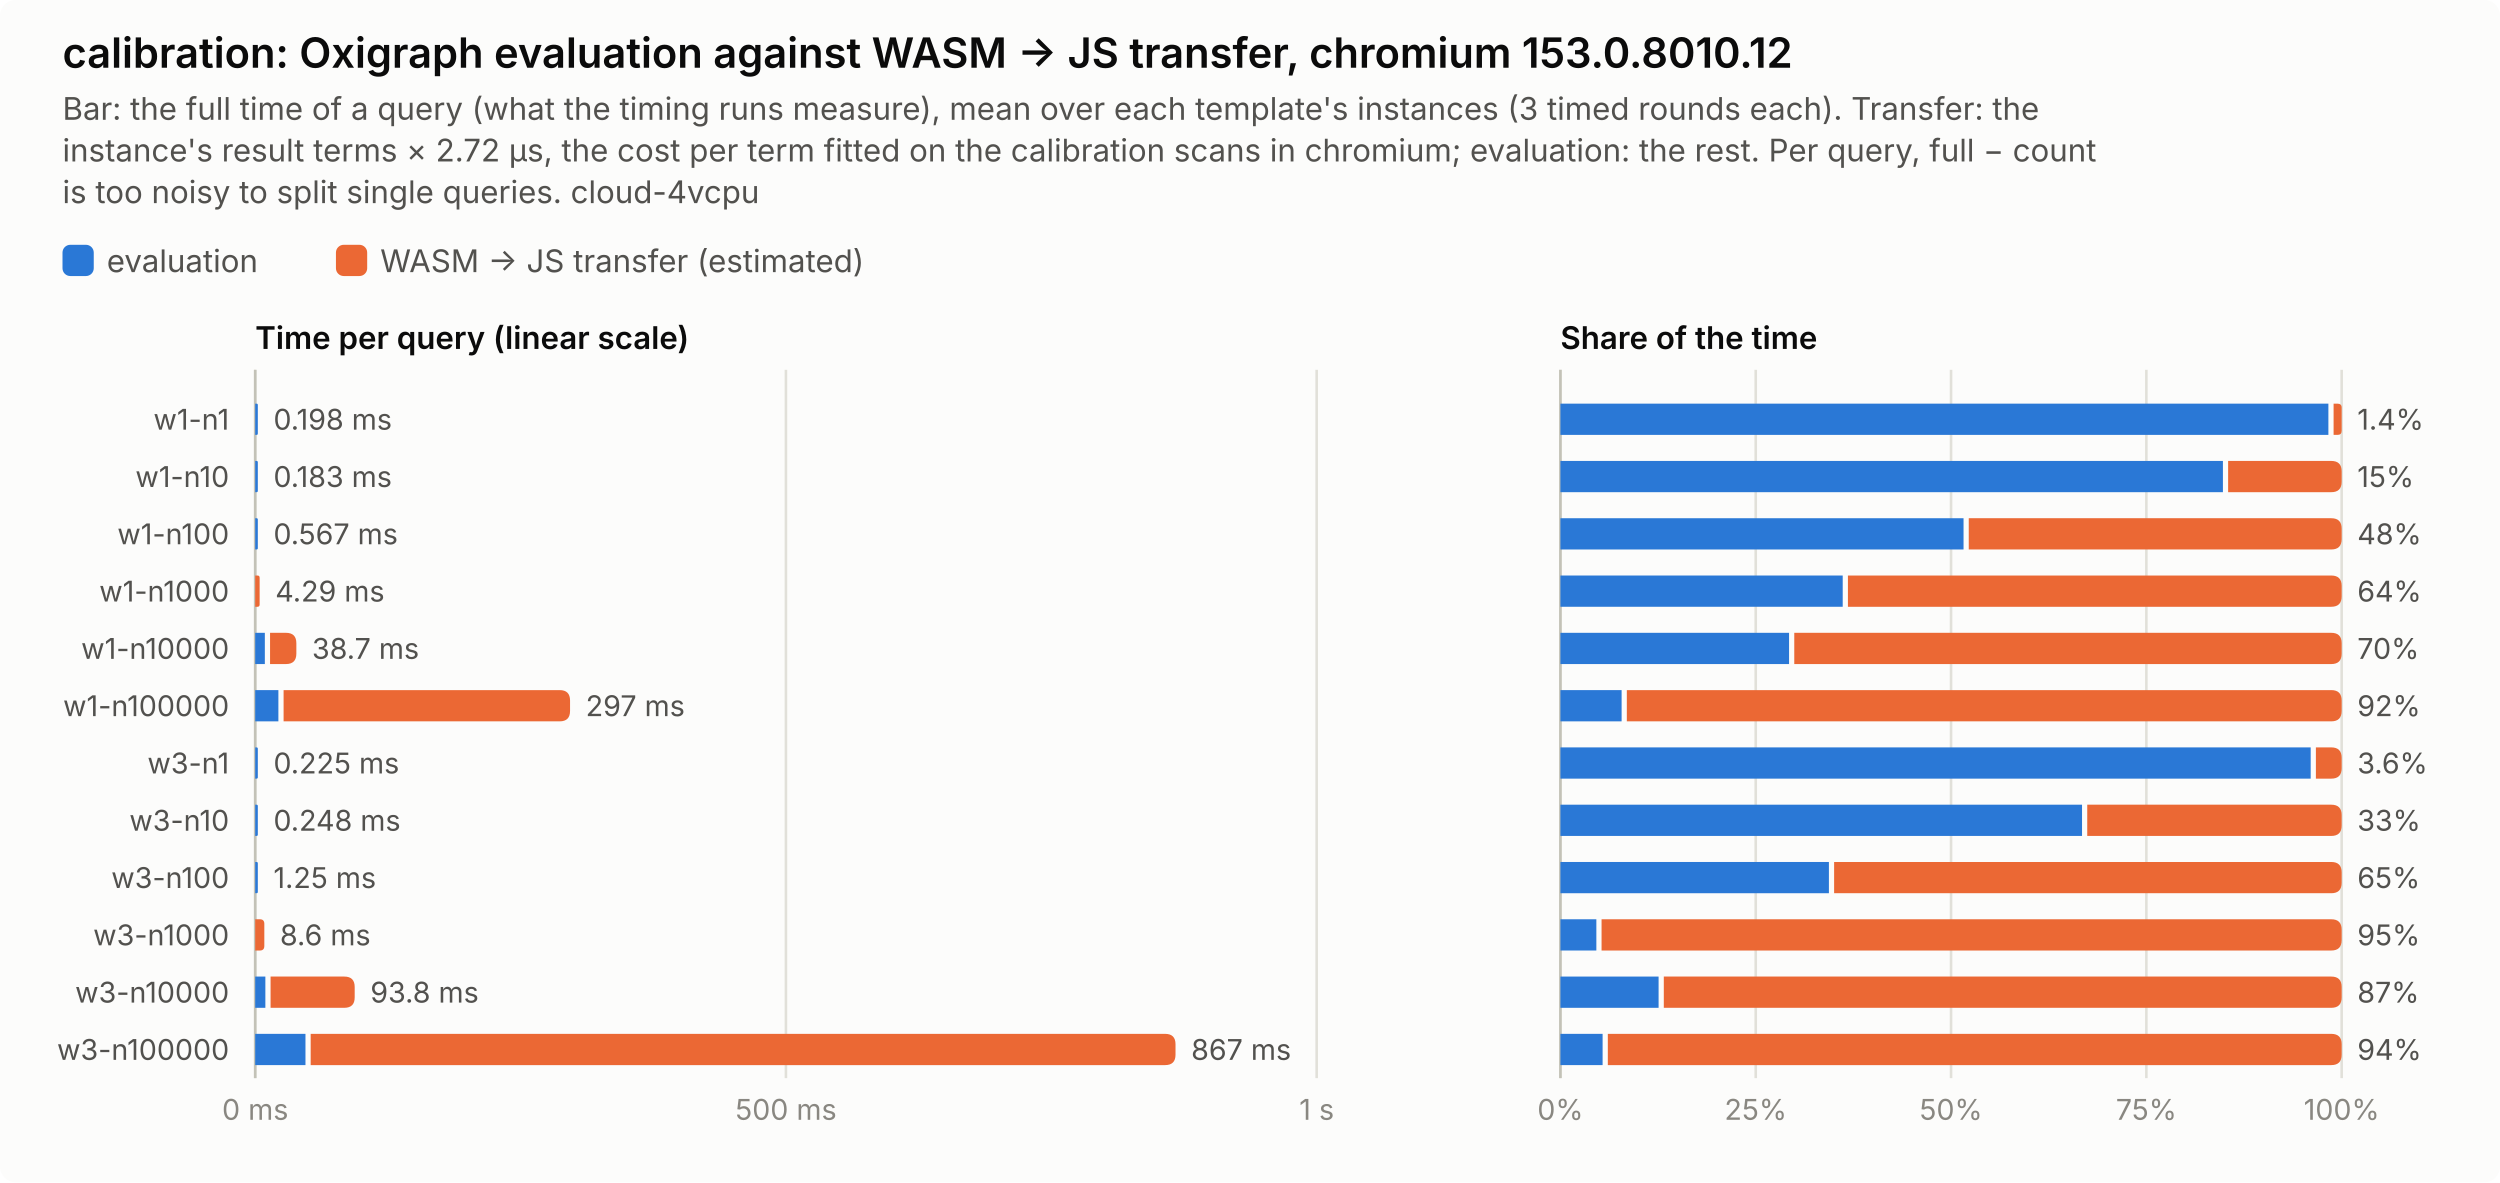
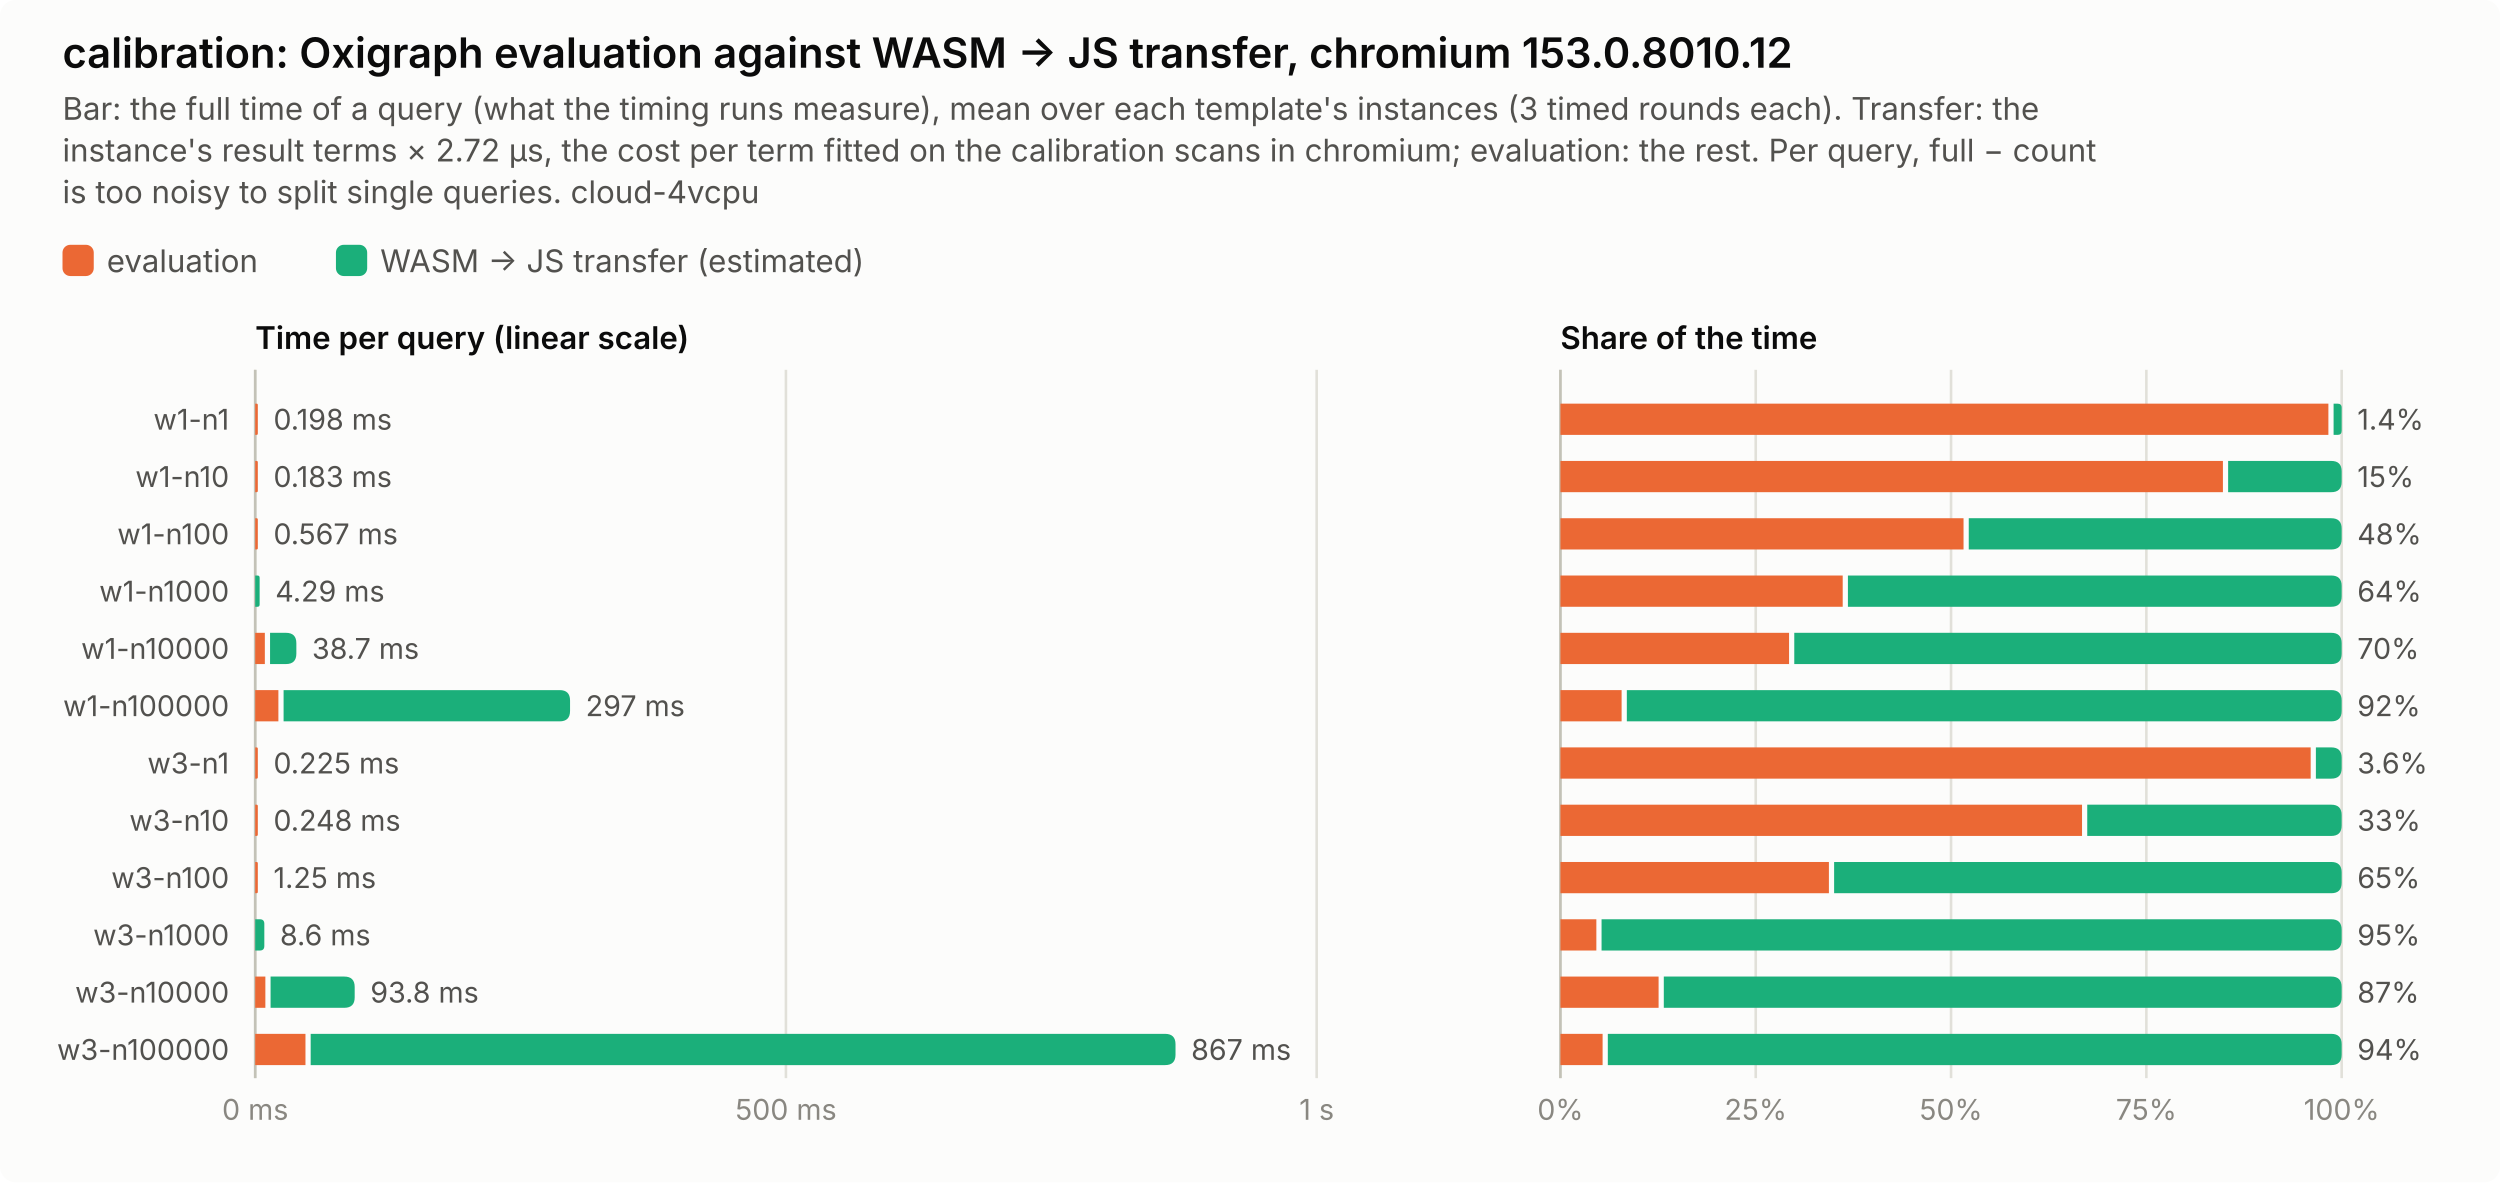
<svg xmlns="http://www.w3.org/2000/svg" width="960" height="454" viewBox="0 0 960 454" role="img" aria-label="calibration: Oxigraph evaluation against WASM → JS transfer, chromium 153.0.8010.12">
  <style>
  .surface { fill: #fcfcfb; } .ink { fill: #0b0b0b; } .ink2 { fill: #52514e; } .muted { fill: #898781; }
  .grid { stroke: #e1e0d9; } .axis { stroke: #c3c2b7; } .whisker { stroke: #52514e; } .ring { stroke: #fcfcfb; }
-   .s0 { fill: #2a78d6; } .so0 { stroke: #2a78d6; } .s1 { fill: #eb6834; } .so1 { stroke: #eb6834; }
+   .s0 { fill: #eb6834; } .so0 { stroke: #eb6834; } .s1 { fill: #1baf7a; } .so1 { stroke: #1baf7a; }
  text { font-family: system-ui, -apple-system, "Segoe UI", sans-serif; font-variant-numeric: tabular-nums; }
  @media (prefers-color-scheme: dark) {
    .surface { fill: #1a1a19; } .ink { fill: #f0efec; } .ink2 { fill: #c3c2b7; }
    .grid { stroke: #2c2c2a; } .axis { stroke: #383835; } .whisker { stroke: #c3c2b7; } .ring { stroke: #1a1a19; }
-     .s0 { fill: #3987e5; } .so0 { stroke: #3987e5; } .s1 { fill: #d95926; } .so1 { stroke: #d95926; }
-   }</style>
+     .s0 { fill: #d95926; } .so0 { stroke: #d95926; } .s1 { fill: #199e70; } .so1 { stroke: #199e70; }
+   }
+   .halo { paint-order: stroke; stroke: #fcfcfb; stroke-width: 4px; stroke-linejoin: round; }
+   @media (prefers-color-scheme: dark) { .halo { stroke: #1a1a19; } }</style>
  <rect class="surface" width="960" height="454" rx="6" />
  <text class="ink" x="24" y="26" font-size="16" font-weight="600">calibration: Oxigraph evaluation against WASM → JS transfer, chromium 153.0.8010.12</text>
  <text class="ink2" x="24" y="46" font-size="12">Bar: the full time of a query (what the timing runs measure), mean over each template's instances (3 timed rounds each). Transfer: the</text>
  <text class="ink2" x="24" y="62" font-size="12">instance's result terms × 2.72 µs, the cost per term fitted on the calibration scans in chromium; evaluation: the rest. Per query, full − count</text>
  <text class="ink2" x="24" y="78" font-size="12">is too noisy to split single queries. cloud-4vcpu</text>
  <rect class="s0" x="24" y="94" width="12" height="12" rx="3" />
  <text class="ink2" x="41" y="104.5" font-size="12">evaluation</text>
  <rect class="s1" x="129" y="94" width="12" height="12" rx="3" />
  <text class="ink2" x="146" y="104.5" font-size="12">WASM → JS transfer (estimated)</text>
  <text class="ink" x="98" y="134" font-size="12" font-weight="600">Time per query (linear scale)</text>
  <line class="grid" x1="98.0" x2="98.0" y1="142" y2="414" stroke-width="1" />
  <text class="muted" x="98.0" y="430" font-size="11" text-anchor="middle">0 ms</text>
  <line class="grid" x1="301.8" x2="301.8" y1="142" y2="414" stroke-width="1" />
  <text class="muted" x="301.8" y="430" font-size="11" text-anchor="middle">500 ms</text>
  <line class="grid" x1="505.6" x2="505.6" y1="142" y2="414" stroke-width="1" />
  <text class="muted" x="505.6" y="430" font-size="11" text-anchor="middle">1 s</text>
  <line class="axis" x1="98" x2="98" y1="142" y2="414" stroke-width="1" />
  <text class="ink" x="599.2" y="134" font-size="12" font-weight="600">Share of the time</text>
  <line class="grid" x1="599.2" x2="599.2" y1="142" y2="414" stroke-width="1" />
  <text class="muted" x="599.2" y="430" font-size="11" text-anchor="middle">0%</text>
  <line class="grid" x1="674.2" x2="674.2" y1="142" y2="414" stroke-width="1" />
  <text class="muted" x="674.2" y="430" font-size="11" text-anchor="middle">25%</text>
  <line class="grid" x1="749.2" x2="749.2" y1="142" y2="414" stroke-width="1" />
  <text class="muted" x="749.2" y="430" font-size="11" text-anchor="middle">50%</text>
  <line class="grid" x1="824.2" x2="824.2" y1="142" y2="414" stroke-width="1" />
  <text class="muted" x="824.2" y="430" font-size="11" text-anchor="middle">75%</text>
  <line class="grid" x1="899.2" x2="899.2" y1="142" y2="414" stroke-width="1" />
  <text class="muted" x="899.2" y="430" font-size="11" text-anchor="middle">100%</text>
  <line class="axis" x1="599.2" x2="599.2" y1="142" y2="414" stroke-width="1" />
  <g>
    <rect x="24" y="150" width="912" height="22" fill="transparent" />
    <text class="ink2" x="88" y="165" font-size="11" text-anchor="end">w1-n1</text>
    <path class="s0" d="M98.0 155 H98.5 Q99.0 155 99.0 155.5 V166.5 Q99.0 167 98.5 167 H98.0 Z" />
-     <text class="ink2" x="105.0" y="165" font-size="11">0.198 ms</text>
+     <text class="ink2 halo" x="105.0" y="165" font-size="11">0.198 ms</text>
    <rect class="s0" x="599.2" y="155" width="294.9" height="12" />
    <path class="s1" d="M896.1 155 H897.6 Q899.2 155 899.2 156.56 V165.44 Q899.2 167 897.6 167 H896.1 Z" />
    <text class="ink2" x="905.2" y="165" font-size="11">1.4%</text>
  </g>
  <g>
    <rect x="24" y="172" width="912" height="22" fill="transparent" />
    <text class="ink2" x="88" y="187" font-size="11" text-anchor="end">w1-n10</text>
    <path class="s0" d="M98.0 177 H98.5 Q99.0 177 99.0 177.5 V188.5 Q99.0 189 98.5 189 H98.0 Z" />
-     <text class="ink2" x="105.0" y="187" font-size="11">0.183 ms</text>
+     <text class="ink2 halo" x="105.0" y="187" font-size="11">0.183 ms</text>
    <rect class="s0" x="599.2" y="177" width="254.4" height="12" />
    <path class="s1" d="M855.6 177 H895.2 Q899.2 177 899.2 181 V185 Q899.2 189 895.2 189 H855.6 Z" />
    <text class="ink2" x="905.2" y="187" font-size="11">15%</text>
  </g>
  <g>
    <rect x="24" y="194" width="912" height="22" fill="transparent" />
    <text class="ink2" x="88" y="209" font-size="11" text-anchor="end">w1-n100</text>
    <path class="s0" d="M98.0 199 H98.5 Q99.0 199 99.0 199.5 V210.5 Q99.0 211 98.5 211 H98.0 Z" />
-     <text class="ink2" x="105.0" y="209" font-size="11">0.567 ms</text>
+     <text class="ink2 halo" x="105.0" y="209" font-size="11">0.567 ms</text>
    <rect class="s0" x="599.2" y="199" width="154.8" height="12" />
    <path class="s1" d="M756.0 199 H895.2 Q899.2 199 899.2 203 V207 Q899.2 211 895.2 211 H756.0 Z" />
    <text class="ink2" x="905.2" y="209" font-size="11">48%</text>
  </g>
  <g>
    <rect x="24" y="216" width="912" height="22" fill="transparent" />
    <text class="ink2" x="88" y="231" font-size="11" text-anchor="end">w1-n1000</text>
    <path class="s1" d="M98.0 221 H98.9 Q99.7 221 99.7 221.874 V232.126 Q99.7 233 98.9 233 H98.0 Z" />
-     <text class="ink2" x="105.7" y="231" font-size="11">4.29 ms</text>
+     <text class="ink2 halo" x="105.7" y="231" font-size="11">4.29 ms</text>
    <rect class="s0" x="599.2" y="221" width="108.4" height="12" />
    <path class="s1" d="M709.6 221 H895.2 Q899.2 221 899.2 225 V229 Q899.2 233 895.2 233 H709.6 Z" />
    <text class="ink2" x="905.2" y="231" font-size="11">64%</text>
  </g>
  <g>
    <rect x="24" y="238" width="912" height="22" fill="transparent" />
    <text class="ink2" x="88" y="253" font-size="11" text-anchor="end">w1-n10000</text>
    <rect class="s0" x="98.0" y="243" width="3.7" height="12" />
    <path class="s1" d="M103.7 243 H109.8 Q113.8 243 113.8 247 V251 Q113.8 255 109.8 255 H103.7 Z" />
-     <text class="ink2" x="119.8" y="253" font-size="11">38.7 ms</text>
+     <text class="ink2 halo" x="119.8" y="253" font-size="11">38.7 ms</text>
    <rect class="s0" x="599.2" y="243" width="87.8" height="12" />
    <path class="s1" d="M689.0 243 H895.2 Q899.2 243 899.2 247 V251 Q899.2 255 895.2 255 H689.0 Z" />
    <text class="ink2" x="905.2" y="253" font-size="11">70%</text>
  </g>
  <g>
    <rect x="24" y="260" width="912" height="22" fill="transparent" />
    <text class="ink2" x="88" y="275" font-size="11" text-anchor="end">w1-n100000</text>
    <rect class="s0" x="98.0" y="265" width="8.9" height="12" />
    <path class="s1" d="M108.9 265 H214.9 Q218.9 265 218.9 269 V273 Q218.9 277 214.9 277 H108.9 Z" />
-     <text class="ink2" x="224.9" y="275" font-size="11">297 ms</text>
+     <text class="ink2 halo" x="224.9" y="275" font-size="11">297 ms</text>
    <rect class="s0" x="599.2" y="265" width="23.5" height="12" />
    <path class="s1" d="M624.7 265 H895.2 Q899.2 265 899.2 269 V273 Q899.2 277 895.2 277 H624.7 Z" />
    <text class="ink2" x="905.2" y="275" font-size="11">92%</text>
  </g>
  <g>
    <rect x="24" y="282" width="912" height="22" fill="transparent" />
    <text class="ink2" x="88" y="297" font-size="11" text-anchor="end">w3-n1</text>
    <path class="s0" d="M98.0 287 H98.5 Q99.0 287 99.0 287.5 V298.5 Q99.0 299 98.5 299 H98.0 Z" />
-     <text class="ink2" x="105.0" y="297" font-size="11">0.225 ms</text>
+     <text class="ink2 halo" x="105.0" y="297" font-size="11">0.225 ms</text>
    <rect class="s0" x="599.2" y="287" width="288.1" height="12" />
    <path class="s1" d="M889.3 287 H895.2 Q899.2 287 899.2 291 V295 Q899.2 299 895.2 299 H889.3 Z" />
    <text class="ink2" x="905.2" y="297" font-size="11">3.6%</text>
  </g>
  <g>
    <rect x="24" y="304" width="912" height="22" fill="transparent" />
    <text class="ink2" x="88" y="319" font-size="11" text-anchor="end">w3-n10</text>
    <path class="s0" d="M98.0 309 H98.5 Q99.0 309 99.0 309.5 V320.5 Q99.0 321 98.5 321 H98.0 Z" />
-     <text class="ink2" x="105.0" y="319" font-size="11">0.248 ms</text>
+     <text class="ink2 halo" x="105.0" y="319" font-size="11">0.248 ms</text>
    <rect class="s0" x="599.2" y="309" width="200.3" height="12" />
    <path class="s1" d="M801.5 309 H895.2 Q899.2 309 899.2 313 V317 Q899.2 321 895.2 321 H801.5 Z" />
    <text class="ink2" x="905.2" y="319" font-size="11">33%</text>
  </g>
  <g>
    <rect x="24" y="326" width="912" height="22" fill="transparent" />
    <text class="ink2" x="88" y="341" font-size="11" text-anchor="end">w3-n100</text>
    <path class="s0" d="M98.0 331 H98.5 Q99.0 331 99.0 331.5 V342.5 Q99.0 343 98.5 343 H98.0 Z" />
-     <text class="ink2" x="105.0" y="341" font-size="11">1.25 ms</text>
+     <text class="ink2 halo" x="105.0" y="341" font-size="11">1.25 ms</text>
    <rect class="s0" x="599.2" y="331" width="103.1" height="12" />
    <path class="s1" d="M704.3 331 H895.2 Q899.2 331 899.2 335 V339 Q899.2 343 895.2 343 H704.3 Z" />
    <text class="ink2" x="905.2" y="341" font-size="11">65%</text>
  </g>
  <g>
    <rect x="24" y="348" width="912" height="22" fill="transparent" />
    <text class="ink2" x="88" y="363" font-size="11" text-anchor="end">w3-n1000</text>
    <path class="s1" d="M98.0 353 H99.8 Q101.5 353 101.5 354.752 V363.248 Q101.5 365 99.8 365 H98.0 Z" />
-     <text class="ink2" x="107.5" y="363" font-size="11">8.6 ms</text>
+     <text class="ink2 halo" x="107.5" y="363" font-size="11">8.6 ms</text>
    <rect class="s0" x="599.2" y="353" width="13.8" height="12" />
    <path class="s1" d="M615.0 353 H895.2 Q899.2 353 899.2 357 V361 Q899.2 365 895.2 365 H615.0 Z" />
    <text class="ink2" x="905.2" y="363" font-size="11">95%</text>
  </g>
  <g>
    <rect x="24" y="370" width="912" height="22" fill="transparent" />
    <text class="ink2" x="88" y="385" font-size="11" text-anchor="end">w3-n10000</text>
    <rect class="s0" x="98.0" y="375" width="3.9" height="12" />
    <path class="s1" d="M103.9 375 H132.2 Q136.2 375 136.2 379 V383 Q136.2 387 132.2 387 H103.9 Z" />
-     <text class="ink2" x="142.2" y="385" font-size="11">93.8 ms</text>
+     <text class="ink2 halo" x="142.2" y="385" font-size="11">93.8 ms</text>
    <rect class="s0" x="599.2" y="375" width="37.7" height="12" />
    <path class="s1" d="M638.9 375 H895.2 Q899.2 375 899.2 379 V383 Q899.2 387 895.2 387 H638.9 Z" />
    <text class="ink2" x="905.2" y="385" font-size="11">87%</text>
  </g>
  <g>
    <rect x="24" y="392" width="912" height="22" fill="transparent" />
    <text class="ink2" x="88" y="407" font-size="11" text-anchor="end">w3-n100000</text>
    <rect class="s0" x="98.0" y="397" width="19.3" height="12" />
    <path class="s1" d="M119.3 397 H447.4 Q451.4 397 451.4 401 V405 Q451.4 409 447.4 409 H119.3 Z" />
-     <text class="ink2" x="457.4" y="407" font-size="11">867 ms</text>
+     <text class="ink2 halo" x="457.4" y="407" font-size="11">867 ms</text>
    <rect class="s0" x="599.2" y="397" width="16.2" height="12" />
    <path class="s1" d="M617.4 397 H895.2 Q899.2 397 899.2 401 V405 Q899.2 409 895.2 409 H617.4 Z" />
    <text class="ink2" x="905.2" y="407" font-size="11">94%</text>
  </g>
</svg>
